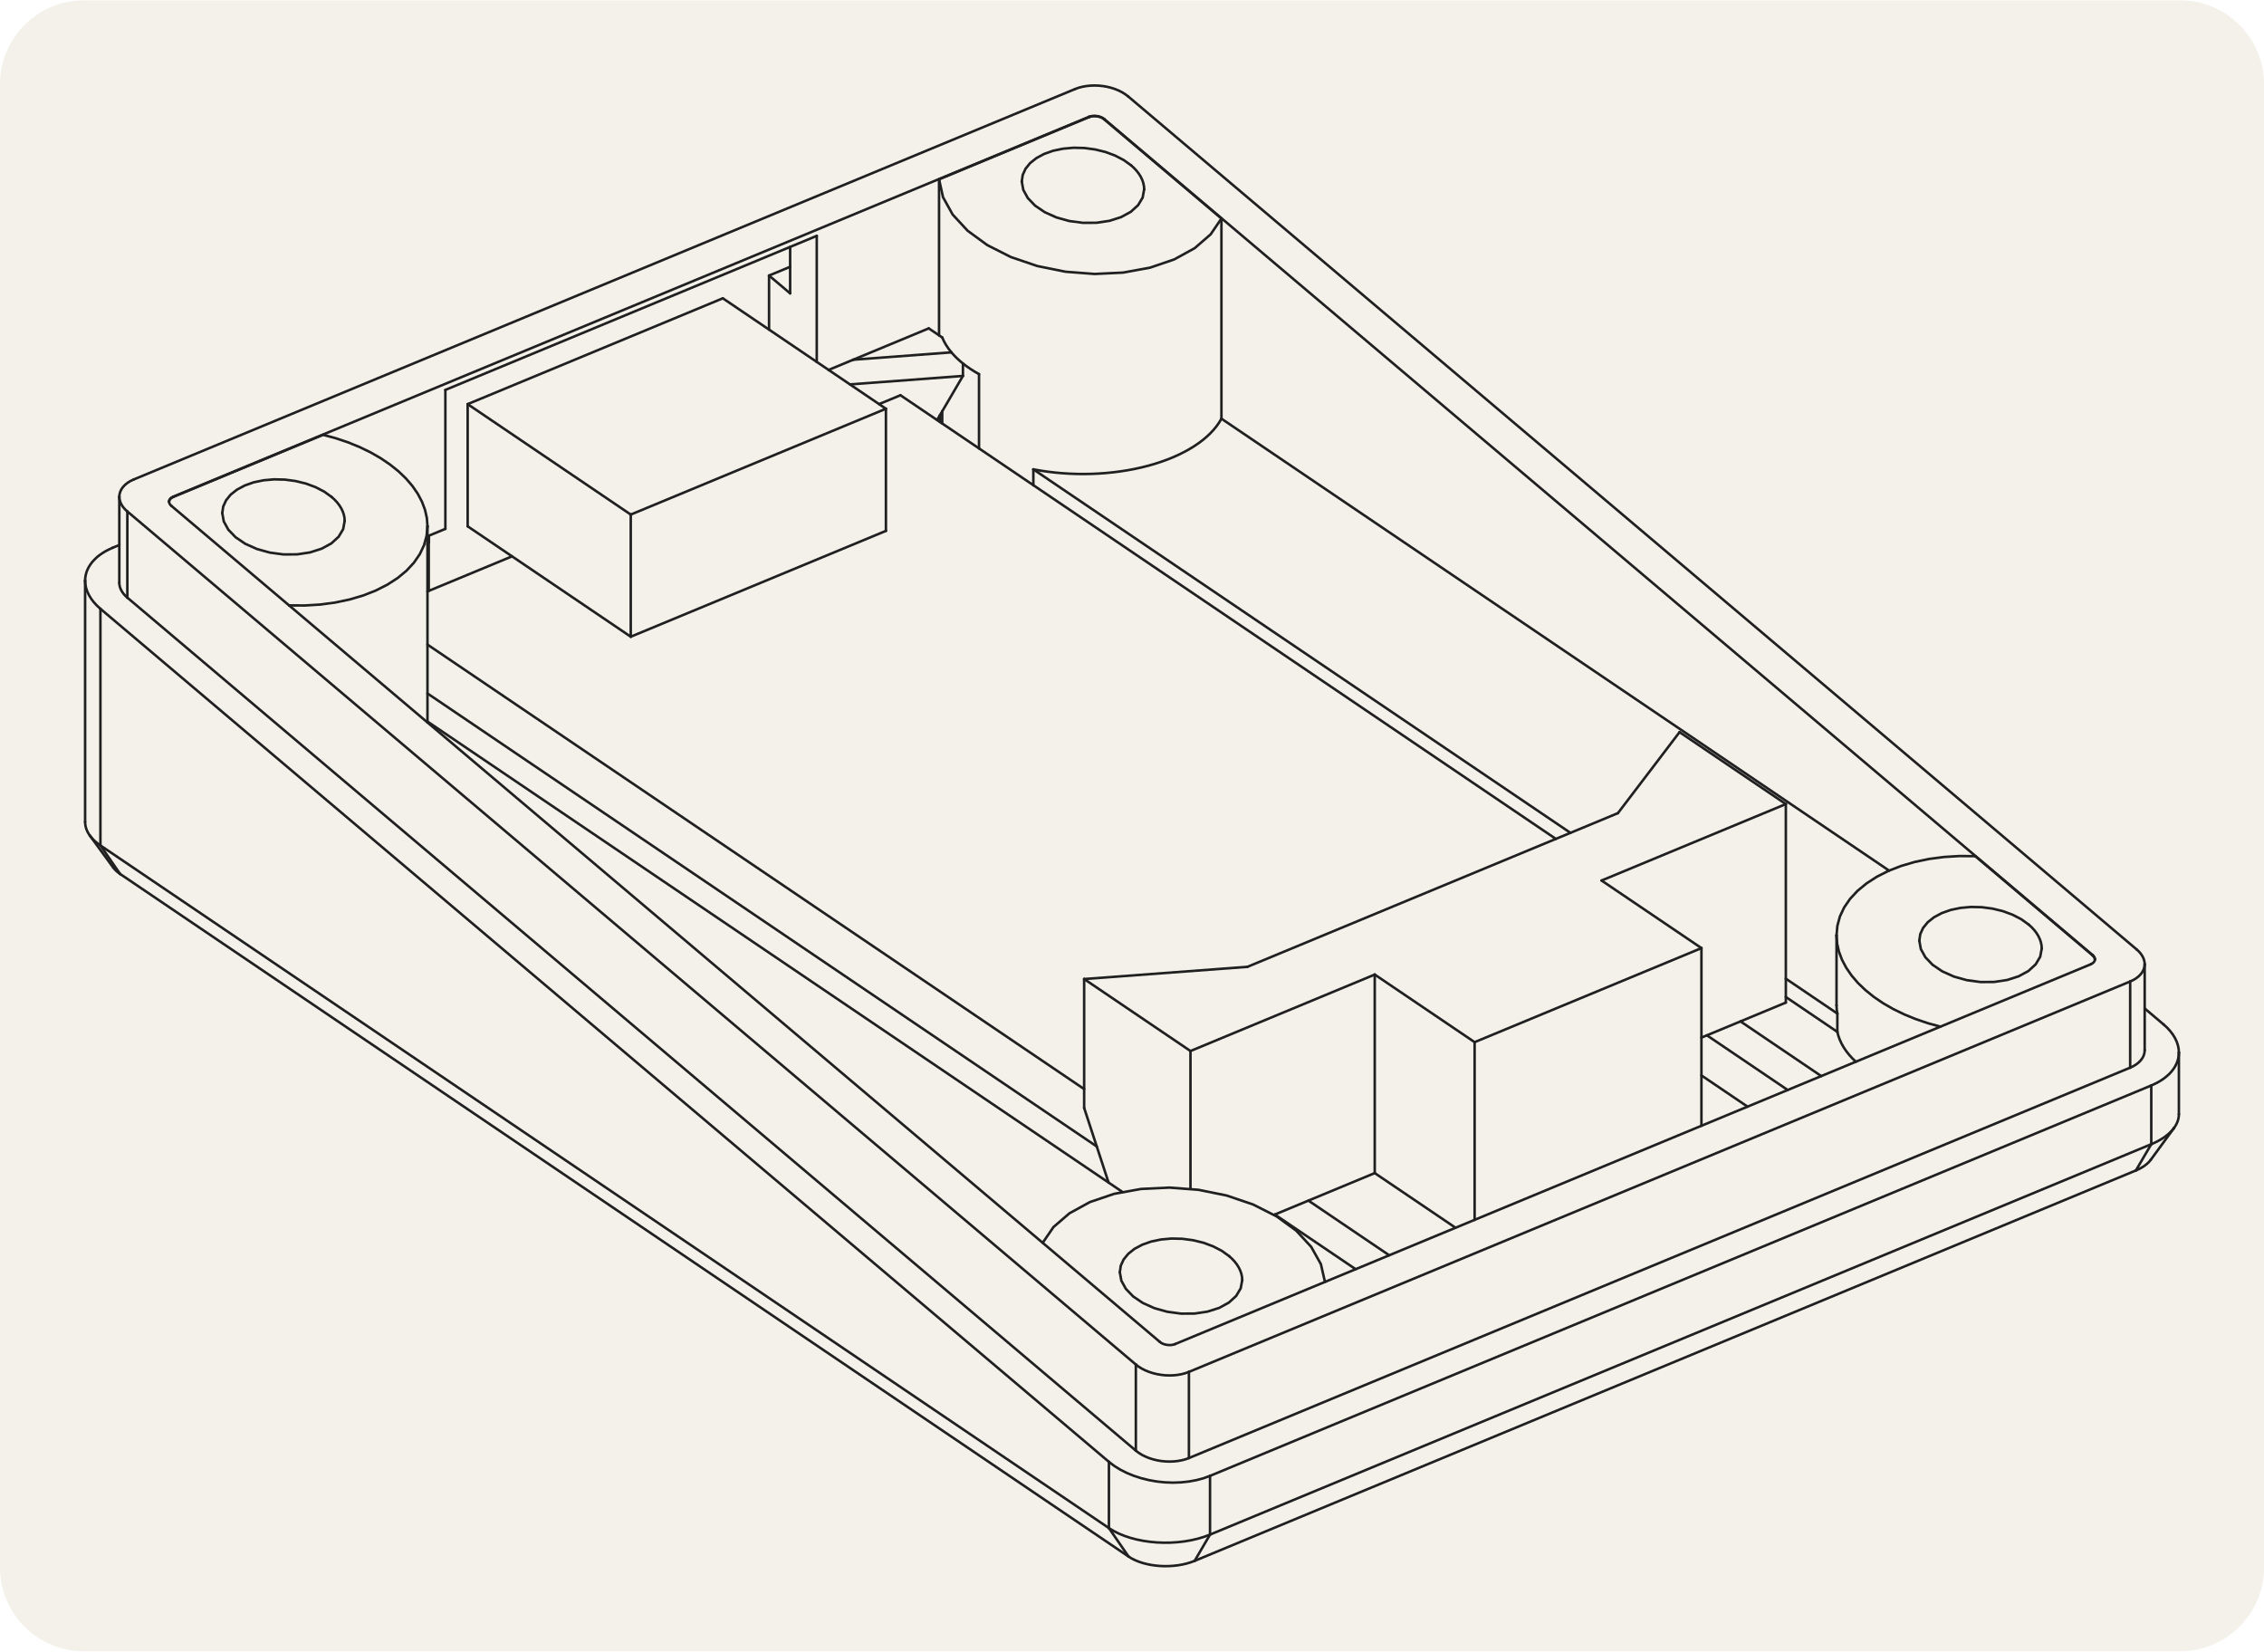
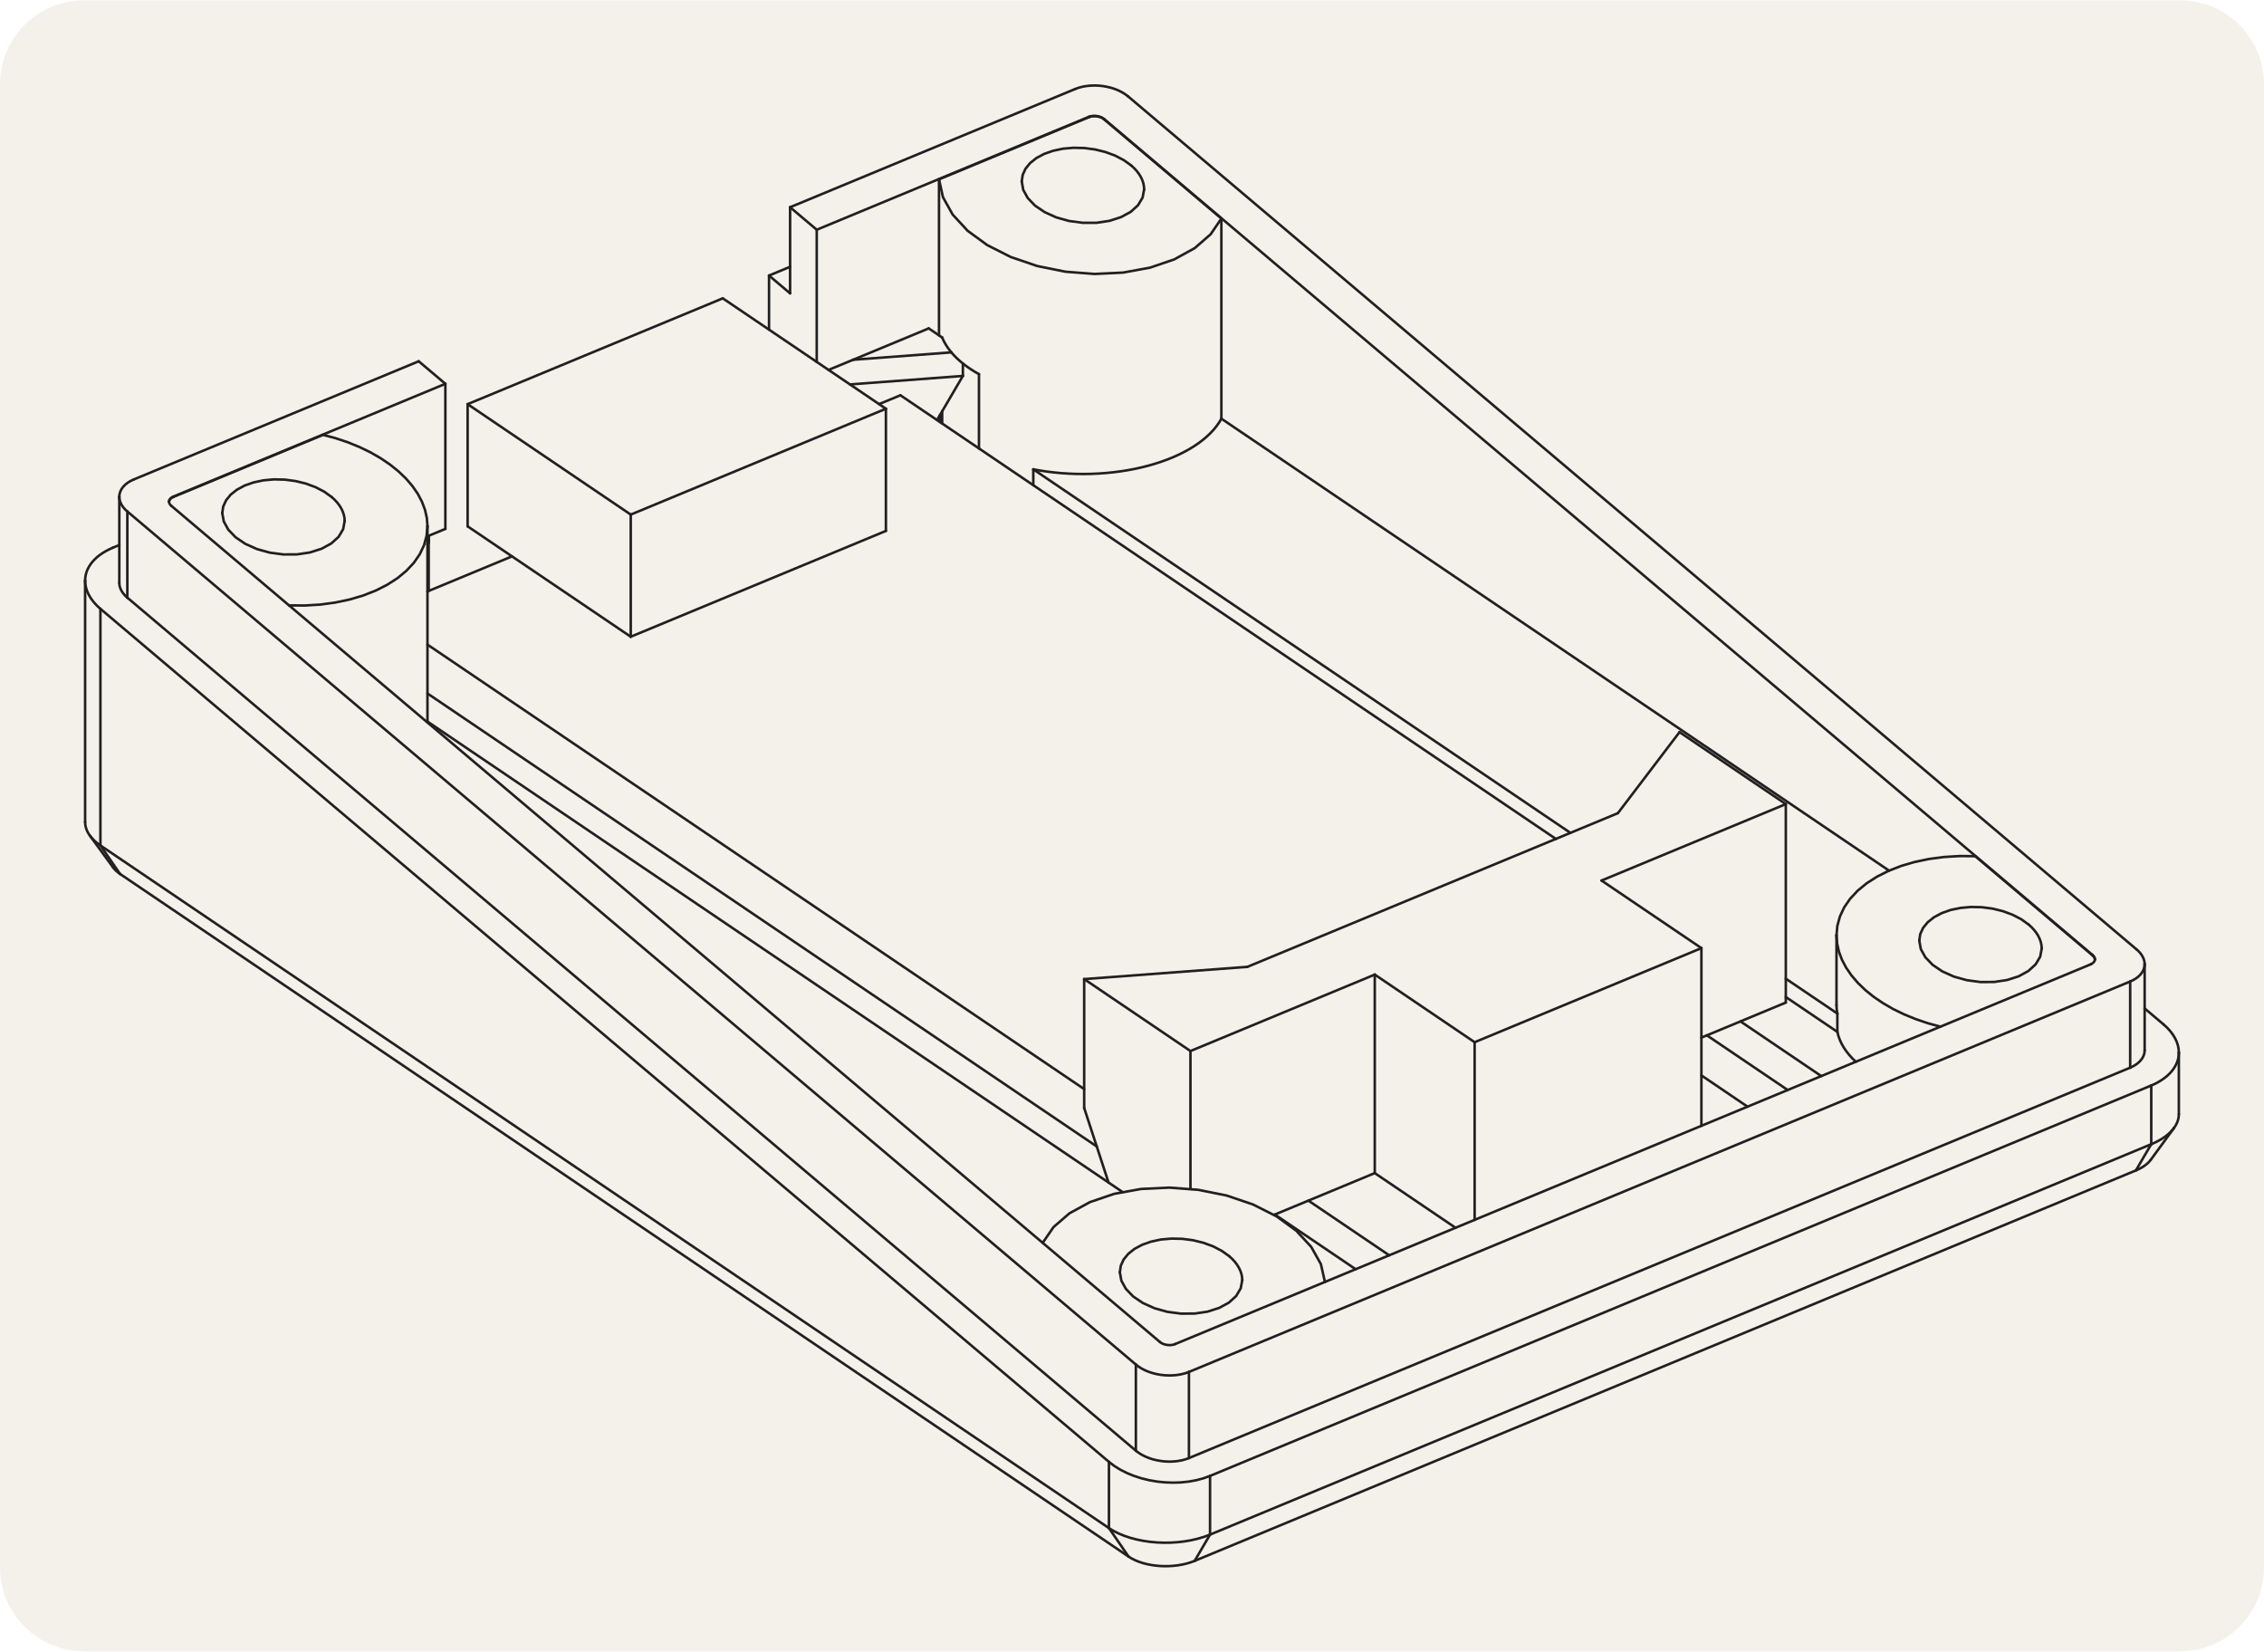
- <svg xmlns="http://www.w3.org/2000/svg" width="377px" height="275px" viewBox="-30.44 -23.83 62.882 45.848" version="1.1">
-   <rect x="-30.44" y="-23.83" width="62.882" height="45.848" rx="2.329" fill="#f4f1ea" />
+ <svg xmlns="http://www.w3.org/2000/svg" width="377px" height="275px" viewBox="-30.447 -23.839 62.883 45.849" version="1.1">
+   <rect x="-30.447" y="-23.839" width="62.883" height="45.849" rx="2.329" fill="#f4f1ea" />
  <g transform="scale(1,-1)" stroke-linecap="round">
    <g fill="none" stroke="rgb(32,32,32)" stroke-width="0.07" id="visible">
-       <line x1="3.168" y1="-18.778" x2="29.311" y2="-7.936" />
-       <line x1="3.168" y1="-17.147" x2="29.311" y2="-6.305" />
-       <path d="M 29.311,-7.936 A 2.0,1.06 0.0 0,1 29.944,-7.484" />
-       <path d="M 29.944,-7.484 A 2.0,1.06 0.0 0,1 30.078,-7.102" />
-       <path d="M 29.311,-6.305 Q 29.412,-6.262 29.504,-6.212 Q 29.594,-6.161 29.673,-6.103 Q 29.75,-6.044 29.816,-5.98 Q 29.846,-5.947 29.876,-5.914 Q 29.903,-5.88 29.929,-5.845 Q 29.952,-5.809 29.974,-5.774 Q 29.993,-5.737 30.011,-5.7 Q 30.026,-5.663 30.04,-5.625 Q 30.051,-5.586 30.061,-5.548 Q 30.068,-5.509 30.074,-5.47 Q 30.076,-5.431 30.078,-5.391" />
-       <path d="M 30.078,-5.391 C 30.079,-5.12 29.926,-4.84 29.653,-4.61" />
-       <line x1="2.741" y1="-19.507" x2="28.884" y2="-8.665" />
-       <line x1="-27.651" y1="6.933" x2="0.36" y2="-16.758" />
-       <path d="M -27.309,8.629 Q -27.41,8.585 -27.502,8.536 Q -27.592,8.484 -27.671,8.427 Q -27.709,8.397 -27.746,8.367 Q -27.816,8.304 -27.874,8.237 Q -27.901,8.203 -27.927,8.168 Q -27.95,8.133 -27.972,8.097 Q -27.991,8.06 -28.009,8.024 Q -28.024,7.986 -28.039,7.948 Q -28.049,7.91 -28.059,7.871 Q -28.066,7.832 -28.072,7.793 Q -28.074,7.754 -28.076,7.714" />
-       <path d="M -28.076,7.714 C -28.077,7.443 -27.925,7.164 -27.651,6.933" />
-       <line x1="-27.126" y1="8.704" x2="-27.309" y2="8.629" />
-       <path d="M -27.126,7.653 C -27.126,7.511 -27.047,7.364 -26.903,7.243" />
-       <line x1="1.108" y1="-16.447" x2="-26.903" y2="7.243" />
-       <path d="M 1.108,-16.447 L 1.186,-16.506 L 1.273,-16.561 L 1.369,-16.609 L 1.471,-16.651 L 1.579,-16.686 L 1.692,-16.714 L 1.808,-16.734 L 1.926,-16.746 L 2.043,-16.75 L 2.16,-16.746 L 2.273,-16.734 L 2.382,-16.714 L 2.486,-16.687 L 2.582,-16.652" />
-       <line x1="28.725" y1="-5.81" x2="2.582" y2="-16.652" />
-       <path d="M 28.725,-5.81 C 28.977,-5.707 29.129,-5.525 29.128,-5.33" />
-       <line x1="-8.494" y1="15.693" x2="-9.08" y2="16.188" />
-       <line x1="-8.494" y1="16.431" x2="-9.08" y2="16.188" />
-       <line x1="29.653" y1="-4.61" x2="29.128" y2="-4.166" />
-       <path d="M 0.36,-16.758 L 0.508,-16.87 L 0.674,-16.973 L 0.856,-17.065 L 1.051,-17.145 L 1.258,-17.212 L 1.473,-17.265 L 1.693,-17.304 L 1.917,-17.327 L 2.141,-17.335 L 2.363,-17.327 L 2.579,-17.304 L 2.787,-17.266 L 2.984,-17.214 L 3.168,-17.147" />
-       <path d="M 0.36,-18.597 A 2.0,1.06 0.0 0,1 3.168,-18.778" />
-       <path d="M 28.884,-8.665 A 1.307,0.693 0.0 0,1 29.297,-8.369" />
-       <path d="M 0.906,-19.388 A 1.307,0.693 0.0 0,1 2.741,-19.507" />
-       <line x1="-27.105" y1="-0.43" x2="0.906" y2="-19.388" />
-       <path d="M -27.295,-0.253 A 1.307,0.693 0.0 0,1 -27.105,-0.43" />
-       <line x1="-27.651" y1="0.361" x2="0.36" y2="-18.597" />
-       <path d="M -28.076,1.015 A 2.0,1.06 0.0 0,1 -27.942,0.632" />
-       <path d="M -27.942,0.632 A 2.0,1.06 0.0 0,1 -27.651,0.361" />
-       <line x1="-9.08" y1="14.686" x2="-9.08" y2="16.188" />
-       <line x1="-18.532" y1="8.774" x2="-18.532" y2="7.43" />
-       <line x1="-18.527" y1="8.784" x2="-18.532" y2="8.774" />
-       <line x1="-18.527" y1="8.964" x2="-18.527" y2="8.784" />
-       <line x1="-18.07" y1="9.153" x2="-18.07" y2="13.012" />
-       <line x1="-0.58" y1="21.368" x2="-26.723" y2="10.526" />
-       <line x1="-8.494" y1="15.693" x2="-8.494" y2="16.983" />
-       <path d="M -26.723,10.526 C -26.975,10.423 -27.127,10.241 -27.126,10.046" />
-       <path d="M -27.126,10.046 C -27.126,9.904 -27.047,9.757 -26.903,9.636" />
-       <line x1="-26.903" y1="9.636" x2="1.108" y2="-14.055" />
-       <path d="M 1.108,-14.055 L 1.186,-14.114 L 1.273,-14.168 L 1.369,-14.216 L 1.471,-14.258 L 1.579,-14.293 L 1.692,-14.321 L 1.808,-14.341 L 1.926,-14.354 L 2.043,-14.358 L 2.16,-14.354 L 2.273,-14.342 L 2.382,-14.322 L 2.486,-14.294 L 2.582,-14.259" />
-       <line x1="2.582" y1="-14.259" x2="28.725" y2="-3.417" />
-       <path d="M 28.725,-3.417 C 28.977,-3.314 29.129,-3.132 29.128,-2.938" />
-       <path d="M 29.128,-2.938 C 29.128,-2.795 29.049,-2.648 28.905,-2.527" />
-       <line x1="28.905" y1="-2.527" x2="0.894" y2="21.163" />
-       <path d="M 0.894,21.163 L 0.816,21.222 L 0.729,21.276 L 0.633,21.325 L 0.531,21.367 L 0.423,21.402 L 0.31,21.43 L 0.194,21.45 L 0.076,21.462 L -0.041,21.466 L -0.158,21.462 L -0.271,21.45 L -0.38,21.43 L -0.484,21.403 L -0.58,21.368" />
-       <line x1="-7.755" y1="13.789" x2="-7.755" y2="17.29" />
-       <line x1="7.212" y1="-11.407" x2="4.968" y2="-9.889" />
-       <line x1="-18.567" y1="8.723" x2="-18.532" y2="8.774" />
-       <line x1="-18.567" y1="8.731" x2="-18.527" y2="8.784" />
-       <line x1="-18.07" y1="9.153" x2="-18.567" y2="8.947" />
-       <line x1="-0.195" y1="20.595" x2="-0.195" y2="20.587" />
-       <line x1="-0.195" y1="20.587" x2="-4.358" y2="18.86" />
-       <line x1="-4.358" y1="14.527" x2="-4.358" y2="18.86" />
-       <line x1="-4.644" y1="14.721" x2="-6.744" y2="13.85" />
-       <line x1="-6.744" y1="13.85" x2="-7.426" y2="13.567" />
-       <line x1="-7.755" y1="17.29" x2="-18.07" y2="13.012" />
-       <line x1="-21.466" y1="11.765" x2="-25.629" y2="10.039" />
-       <line x1="-25.629" y1="10.047" x2="-25.629" y2="10.039" />
-       <line x1="-0.195" y1="20.595" x2="-25.629" y2="10.047" />
-       <line x1="2.197" y1="-13.487" x2="27.631" y2="-2.939" />
-       <path d="M 27.631,-2.939 C 27.703,-2.909 27.747,-2.857 27.746,-2.802" />
-       <path d="M 27.746,-2.802 Q 27.745,-2.739 27.683,-2.685" />
-       <line x1="27.683" y1="-2.685" x2="0.226" y2="20.537" />
-       <path d="M 0.226,20.537 C 0.13,20.621 -0.071,20.649 -0.195,20.595" />
-       <path d="M -25.629,10.047 C -25.701,10.018 -25.745,9.966 -25.744,9.91" />
-       <path d="M -25.744,9.91 Q -25.743,9.847 -25.681,9.793" />
-       <line x1="-25.681" y1="9.793" x2="1.776" y2="-13.428" />
-       <path d="M 1.776,-13.428 C 1.872,-13.513 2.073,-13.541 2.197,-13.487" />
-       <line x1="19.212" y1="-6.43" x2="16.969" y2="-4.912" />
-       <line x1="17.901" y1="-4.525" x2="20.145" y2="-6.044" />
-       <line x1="20.592" y1="-4.817" x2="19.161" y2="-3.848" />
-       <path d="M 20.592,-4.817 A 4.0,2.119 0.0 0,1 21.105,-5.645" />
-       <line x1="-3.695" y1="13.4" x2="-6.832" y2="13.165" />
-       <line x1="-4.413" y1="12.175" x2="-4.27" y2="12.418" />
-       <line x1="-4.27" y1="12.418" x2="-3.695" y2="13.4" />
-       <line x1="-4.015" y1="14.055" x2="-6.744" y2="13.85" />
-       <line x1="-3.695" y1="13.4" x2="-3.695" y2="13.745" />
-       <line x1="18.098" y1="-6.893" x2="16.817" y2="-6.026" />
-       <line x1="8.144" y1="-11.02" x2="5.901" y2="-9.502" />
-       <path d="M 6.36,-11.76 L 6.247,-11.266 L 5.977,-10.785 L 5.562,-10.337 L 5.016,-9.94 L 4.364,-9.61 L 3.63,-9.361 L 2.845,-9.202 L 2.041,-9.141 L 1.249,-9.179 L 0.503,-9.315 L -0.168,-9.543 L -0.737,-9.855 L -1.18,-10.237 L -1.48,-10.675" />
-       <line x1="0.734" y1="-9.261" x2="-18.567" y2="3.802" />
-       <path d="M -22.411,7.028 L -21.976,7.025 L -21.547,7.051 L -21.131,7.107 L -20.732,7.191 L -20.355,7.302 L -20.004,7.44 L -19.684,7.602 L -19.398,7.786 L -19.15,7.991 L -18.944,8.213 L -18.78,8.451 L -18.662,8.701 L -18.591,8.961 L -18.567,9.226" />
-       <path d="M -18.567,9.226 L -18.584,9.453 L -18.635,9.68 L -18.719,9.905 L -18.836,10.127 L -18.985,10.343 L -19.164,10.552 L -19.373,10.752 L -19.608,10.94 L -19.869,11.117 L -20.153,11.28 L -20.457,11.427 L -20.779,11.558 L -21.117,11.671 L -21.466,11.765" />
-       <path d="M 0.226,20.528 C 0.13,20.613 -0.071,20.641 -0.195,20.587" />
-       <line x1="0.226" y1="20.537" x2="0.226" y2="20.528" />
-       <path d="M -4.358,18.86 L -4.248,18.364 L -3.98,17.882 L -3.565,17.433 L -3.019,17.034 L -2.366,16.703 L -1.631,16.453 L -0.845,16.294 L -0.039,16.232 L 0.754,16.27 L 1.502,16.407 L 2.174,16.636 L 2.743,16.949 L 3.186,17.333 L 3.485,17.772" />
-       <line x1="3.485" y1="17.772" x2="0.226" y2="20.528" />
-       <path d="M 0.978,19.247 L 0.772,19.395 L 0.532,19.52 L 0.263,19.62 L -0.025,19.69 L -0.324,19.73 L -0.623,19.737 L -0.915,19.711 L -1.189,19.654 L -1.438,19.566 L -1.652,19.451 L -1.827,19.313 L -1.955,19.155 L -2.034,18.983 L -2.061,18.801" />
-       <path d="M -2.061,18.801 L -2.018,18.567 L -1.892,18.339 L -1.69,18.129 L -1.421,17.947 L -1.098,17.802 L -0.739,17.702 L -0.361,17.652 L 0.017,17.654 L 0.377,17.708 L 0.699,17.811 L 0.968,17.958 L 1.171,18.143 L 1.297,18.354 L 1.339,18.583" />
-       <path d="M 1.339,18.583 C 1.34,18.813 1.21,19.051 0.978,19.247" />
-       <line x1="3.485" y1="12.213" x2="3.485" y2="17.772" />
-       <path d="M -1.739,10.806 A 4.0,2.119 0.0 0,1 3.485,12.213" />
-       <line x1="-1.739" y1="10.365" x2="-1.739" y2="10.806" />
-       <line x1="-3.248" y1="11.387" x2="-3.248" y2="13.45" />
-       <path d="M -4.015,14.055 A 4.0,2.119 0.0 0,1 -3.248,13.45" />
-       <path d="M -4.27,14.468 A 4.0,2.119 0.0 0,1 -4.015,14.055" />
-       <line x1="-4.27" y1="12.078" x2="-4.27" y2="12.418" />
-       <line x1="-4.337" y1="12.123" x2="-4.337" y2="12.305" />
-       <line x1="-4.27" y1="14.468" x2="-4.644" y2="14.721" />
-       <path d="M -25.629,10.039 C -25.699,10.01 -25.743,9.96 -25.744,9.906" />
-       <path d="M -21.228,10.038 L -21.433,10.186 L -21.674,10.311 L -21.943,10.411 L -22.231,10.481 L -22.529,10.521 L -22.829,10.528 L -23.121,10.502 L -23.395,10.445 L -23.643,10.357 L -23.858,10.242 L -24.033,10.104 L -24.161,9.946 L -24.24,9.774 L -24.267,9.592" />
-       <path d="M -24.267,9.592 L -24.224,9.358 L -24.098,9.13 L -23.896,8.92 L -23.627,8.738 L -23.304,8.594 L -22.945,8.494 L -22.567,8.443 L -22.188,8.445 L -21.829,8.499 L -21.507,8.602 L -21.237,8.749 L -21.035,8.934 L -20.909,9.145 L -20.867,9.374" />
-       <path d="M -20.867,9.374 C -20.866,9.605 -20.995,9.842 -21.228,10.038" />
-       <line x1="27.683" y1="-2.685" x2="27.683" y2="-2.693" />
-       <path d="M 27.746,-2.806 Q 27.743,-2.745 27.683,-2.693" />
-       <line x1="27.683" y1="-2.693" x2="24.424" y2="0.063" />
-       <line x1="22.029" y1="-0.338" x2="3.485" y2="12.213" />
-       <line x1="20.592" y1="-4.817" x2="20.592" y2="-4.308" />
-       <line x1="20.592" y1="-4.308" x2="19.161" y2="-3.339" />
-       <line x1="13.178" y1="0.711" x2="-1.739" y2="10.806" />
-       <path d="M 24.424,0.063 L 23.987,0.067 L 23.558,0.041 L 23.141,-0.014 L 22.74,-0.098 L 22.362,-0.209 L 22.01,-0.346 L 21.689,-0.508 L 21.403,-0.693 L 21.154,-0.898 L 20.947,-1.12 L 20.783,-1.358 L 20.664,-1.609 L 20.593,-1.869 L 20.569,-2.135" />
-       <path d="M 20.569,-2.135 L 20.585,-2.361 L 20.636,-2.587 L 20.72,-2.812 L 20.837,-3.033 L 20.985,-3.249 L 21.163,-3.457 L 21.371,-3.656 L 21.605,-3.845 L 21.865,-4.022 L 22.147,-4.184 L 22.45,-4.331 L 22.771,-4.462 L 23.107,-4.576 L 23.455,-4.671" />
-       <path d="M 20.569,-4.076 A 4.0,2.119 0.0 0,1 20.592,-4.308" />
-       <path d="M 3.701,-11.046 L 3.496,-10.898 L 3.255,-10.773 L 2.987,-10.673 L 2.699,-10.603 L 2.4,-10.563 L 2.1,-10.556 L 1.809,-10.582 L 1.534,-10.639 L 1.286,-10.727 L 1.071,-10.842 L 0.897,-10.98 L 0.768,-11.138 L 0.689,-11.31 L 0.663,-11.492" />
-       <path d="M 0.663,-11.492 L 0.705,-11.726 L 0.831,-11.954 L 1.034,-12.164 L 1.303,-12.346 L 1.625,-12.49 L 1.984,-12.59 L 2.363,-12.641 L 2.741,-12.639 L 3.1,-12.585 L 3.423,-12.482 L 3.692,-12.334 L 3.894,-12.15 L 4.02,-11.939 L 4.063,-11.71" />
-       <path d="M 4.063,-11.71 C 4.063,-11.479 3.934,-11.242 3.701,-11.046" />
-       <path d="M 25.907,-1.837 L 25.702,-1.689 L 25.461,-1.564 L 25.192,-1.464 L 24.904,-1.394 L 24.606,-1.354 L 24.306,-1.347 L 24.014,-1.373 L 23.74,-1.43 L 23.492,-1.518 L 23.277,-1.633 L 23.103,-1.771 L 22.974,-1.929 L 22.895,-2.101 L 22.869,-2.283" />
-       <path d="M 22.869,-2.283 L 22.911,-2.517 L 23.037,-2.745 L 23.239,-2.955 L 23.509,-3.137 L 23.831,-3.281 L 24.19,-3.381 L 24.569,-3.432 L 24.947,-3.43 L 25.306,-3.376 L 25.628,-3.273 L 25.898,-3.126 L 26.1,-2.941 L 26.226,-2.73 L 26.269,-2.501" />
-       <path d="M 26.269,-2.501 C 26.269,-2.27 26.14,-2.033 25.907,-1.837" />
-       <line x1="2.625" y1="-5.348" x2="-0.328" y2="-3.349" />
-       <line x1="-0.328" y1="-3.349" x2="-0.328" y2="-6.929" />
-       <line x1="-0.328" y1="-6.929" x2="0.35" y2="-9.001" />
-       <line x1="2.625" y1="-9.176" x2="2.625" y2="-5.348" />
-       <line x1="2.625" y1="-5.348" x2="7.743" y2="-3.225" />
-       <line x1="10.517" y1="-5.102" x2="7.743" y2="-3.225" />
-       <line x1="10.517" y1="-5.102" x2="16.817" y2="-2.49" />
-       <line x1="16.817" y1="-2.49" x2="14.043" y2="-0.613" />
-       <line x1="14.043" y1="-0.613" x2="19.161" y2="1.51" />
-       <line x1="19.161" y1="1.51" x2="16.209" y2="3.508" />
-       <line x1="14.497" y1="1.258" x2="16.209" y2="3.508" />
-       <line x1="14.497" y1="1.258" x2="4.207" y2="-3.01" />
-       <line x1="-0.328" y1="-3.349" x2="4.207" y2="-3.01" />
-       <line x1="4.946" y1="-9.898" x2="7.743" y2="-8.738" />
-       <line x1="9.987" y1="-10.256" x2="7.743" y2="-8.738" />
-       <line x1="16.817" y1="-4.975" x2="19.161" y2="-4.003" />
-       <line x1="7.743" y1="-3.225" x2="7.743" y2="-8.738" />
-       <line x1="10.517" y1="-10.036" x2="10.517" y2="-5.102" />
-       <line x1="16.817" y1="-7.424" x2="16.817" y2="-2.49" />
-       <line x1="19.161" y1="-4.003" x2="19.161" y2="1.51" />
-       <line x1="-0.328" y1="-6.405" x2="-18.567" y2="5.939" />
-       <line x1="0.022" y1="-7.999" x2="-18.567" y2="4.582" />
-       <line x1="12.773" y1="0.543" x2="-5.43" y2="12.864" />
-       <line x1="-18.567" y1="7.416" x2="-16.218" y2="8.39" />
-       <line x1="-6.023" y1="12.618" x2="-5.43" y2="12.864" />
-       <line x1="-12.921" y1="6.158" x2="-12.921" y2="9.55" />
-       <line x1="-12.921" y1="9.55" x2="-17.451" y2="12.617" />
-       <line x1="-17.451" y1="9.224" x2="-17.451" y2="12.617" />
-       <line x1="-12.921" y1="6.158" x2="-17.451" y2="9.224" />
-       <line x1="-5.834" y1="9.097" x2="-5.834" y2="12.489" />
-       <line x1="-5.834" y1="12.489" x2="-10.364" y2="15.556" />
-       <line x1="-12.921" y1="6.158" x2="-5.834" y2="9.097" />
-       <line x1="-12.921" y1="9.55" x2="-5.834" y2="12.489" />
-       <line x1="-17.451" y1="12.617" x2="-10.364" y2="15.556" />
-       <line x1="29.311" y1="-7.936" x2="29.311" y2="-6.305" />
-       <line x1="3.168" y1="-18.778" x2="3.168" y2="-17.147" />
-       <line x1="2.741" y1="-19.507" x2="3.168" y2="-18.778" />
-       <line x1="28.884" y1="-8.665" x2="29.311" y2="-7.936" />
-       <line x1="0.36" y1="-18.597" x2="0.36" y2="-16.758" />
-       <line x1="0.906" y1="-19.388" x2="0.36" y2="-18.597" />
-       <line x1="-27.651" y1="0.361" x2="-27.651" y2="6.933" />
-       <line x1="-26.903" y1="7.243" x2="-26.903" y2="9.636" />
-       <line x1="1.108" y1="-16.447" x2="1.108" y2="-14.055" />
-       <line x1="2.582" y1="-16.652" x2="2.582" y2="-14.259" />
-       <line x1="28.725" y1="-5.81" x2="28.725" y2="-3.417" />
-       <line x1="-27.105" y1="-0.43" x2="-27.651" y2="0.361" />
-       <line x1="30.078" y1="-7.102" x2="30.078" y2="-5.391" />
-       <line x1="29.297" y1="-8.369" x2="29.944" y2="-7.484" />
-       <line x1="-28.076" y1="1.015" x2="-28.076" y2="7.714" />
-       <line x1="-27.126" y1="7.653" x2="-27.126" y2="10.046" />
-       <line x1="29.128" y1="-5.33" x2="29.128" y2="-2.938" />
-       <line x1="-27.295" y1="-0.253" x2="-27.942" y2="0.632" />
-       <line x1="-18.567" y1="3.776" x2="-18.567" y2="9.226" />
-       <line x1="20.569" y1="-4.076" x2="20.569" y2="-2.135" />
+       <line x1="3.162" y1="-18.77" x2="29.304" y2="-7.928" />
+       <line x1="3.162" y1="-17.14" x2="29.304" y2="-6.297" />
+       <path d="M 29.304,-7.928 A 2.0,1.06 -1.8750725181596793e-15 0,1 29.937,-7.476" />
+       <path d="M 29.937,-7.476 A 2.0,1.06 -1.8750725181596793e-15 0,1 30.071,-7.093" />
+       <path d="M 29.304,-6.297 Q 29.354,-6.275 29.404,-6.253 Q 29.499,-6.205 29.585,-6.151 Q 29.668,-6.096 29.741,-6.035 Q 29.811,-5.973 29.869,-5.906 Q 29.896,-5.871 29.922,-5.837 Q 29.945,-5.801 29.967,-5.765 Q 29.986,-5.729 30.005,-5.692 Q 30.019,-5.654 30.034,-5.617 Q 30.044,-5.578 30.055,-5.54 Q 30.061,-5.501 30.067,-5.462 Q 30.069,-5.422 30.071,-5.383" />
+       <path d="M 30.071,-5.383 C 30.072,-5.112 29.92,-4.832 29.646,-4.601" />
+       <line x1="2.735" y1="-19.499" x2="28.877" y2="-8.656" />
+       <line x1="-27.658" y1="6.941" x2="0.354" y2="-16.75" />
+       <path d="M -27.316,8.637 Q -27.417,8.593 -27.509,8.543 Q -27.599,8.492 -27.678,8.434 Q -27.716,8.404 -27.753,8.375 Q -27.823,8.312 -27.881,8.245 Q -27.908,8.211 -27.934,8.176 Q -27.957,8.141 -27.979,8.105 Q -27.998,8.068 -28.017,8.031 Q -28.031,7.994 -28.046,7.956 Q -28.056,7.918 -28.067,7.879 Q -28.073,7.84 -28.079,7.801 Q -28.081,7.762 -28.083,7.722" />
+       <path d="M -28.083,7.722 C -28.084,7.451 -27.932,7.172 -27.658,6.941" />
+       <line x1="-27.133" y1="8.712" x2="-27.316" y2="8.637" />
+       <path d="M -27.133,7.661 C -27.134,7.519 -27.054,7.372 -26.91,7.251" />
+       <line x1="1.102" y1="-16.44" x2="-26.91" y2="7.251" />
+       <path d="M 1.102,-16.44 L 1.18,-16.499 L 1.267,-16.553 L 1.362,-16.601 L 1.465,-16.643 L 1.573,-16.679 L 1.686,-16.706 L 1.802,-16.726 L 1.92,-16.739 L 2.037,-16.743 L 2.153,-16.739 L 2.267,-16.727 L 2.376,-16.707 L 2.48,-16.679 L 2.576,-16.644" />
+       <line x1="28.719" y1="-5.802" x2="2.576" y2="-16.644" />
+       <path d="M 28.719,-5.802 C 28.97,-5.698 29.123,-5.516 29.121,-5.322" />
+       <line x1="-8.502" y1="15.702" x2="-9.087" y2="16.197" />
+       <line x1="-8.502" y1="16.44" x2="-9.087" y2="16.197" />
+       <line x1="29.646" y1="-4.601" x2="29.121" y2="-4.157" />
+       <path d="M 0.354,-16.75 L 0.502,-16.863 L 0.668,-16.966 L 0.85,-17.058 L 1.045,-17.138 L 1.251,-17.205 L 1.466,-17.258 L 1.687,-17.296 L 1.911,-17.319 L 2.135,-17.327 L 2.356,-17.32 L 2.573,-17.297 L 2.781,-17.259 L 2.978,-17.206 L 3.162,-17.14" />
+       <path d="M 0.354,-18.589 A 2.0,1.06 -1.8750725181596793e-15 0,1 3.162,-18.77" />
+       <path d="M 28.877,-8.656 A 1.307,0.693 -1.8750725181596793e-15 0,1 29.291,-8.361" />
+       <path d="M 0.9,-19.381 A 1.307,0.693 -1.8750725181596793e-15 0,1 2.735,-19.499" />
+       <line x1="-27.113" y1="-0.422" x2="0.9" y2="-19.381" />
+       <path d="M -27.303,-0.245 A 1.307,0.693 -1.8750725181596793e-15 0,1 -27.113,-0.422" />
+       <line x1="-27.658" y1="0.369" x2="0.354" y2="-18.589" />
+       <path d="M -28.083,1.023 A 2.0,1.06 -1.8750725181596793e-15 0,1 -27.949,0.64" />
+       <path d="M -27.949,0.64 A 2.0,1.06 -1.8750725181596793e-15 0,1 -27.658,0.369" />
+       <line x1="-9.087" y1="14.695" x2="-9.087" y2="16.197" />
+       <line x1="-18.54" y1="8.782" x2="-18.54" y2="7.438" />
+       <line x1="-18.534" y1="8.792" x2="-18.54" y2="8.782" />
+       <line x1="-18.534" y1="8.972" x2="-18.534" y2="8.792" />
+       <line x1="-18.077" y1="9.161" x2="-18.077" y2="13.19" />
+       <line x1="-18.077" y1="13.19" x2="-18.817" y2="13.816" />
+       <line x1="-18.817" y1="13.816" x2="-26.731" y2="10.534" />
+       <path d="M -26.731,10.534 C -26.982,10.431 -27.135,10.249 -27.133,10.054" />
+       <path d="M -27.133,10.054 C -27.134,9.912 -27.054,9.765 -26.91,9.644" />
+       <line x1="-26.91" y1="9.644" x2="1.102" y2="-14.047" />
+       <path d="M 1.102,-14.047 L 1.18,-14.106 L 1.267,-14.161 L 1.362,-14.209 L 1.465,-14.251 L 1.573,-14.286 L 1.686,-14.314 L 1.802,-14.334 L 1.92,-14.346 L 2.037,-14.35 L 2.153,-14.346 L 2.267,-14.334 L 2.376,-14.314 L 2.48,-14.287 L 2.576,-14.252" />
+       <line x1="2.576" y1="-14.252" x2="28.719" y2="-3.409" />
+       <path d="M 28.719,-3.409 C 28.97,-3.306 29.123,-3.124 29.121,-2.929" />
+       <path d="M 29.121,-2.929 C 29.122,-2.787 29.042,-2.64 28.898,-2.519" />
+       <line x1="28.898" y1="-2.519" x2="0.886" y2="21.172" />
+       <path d="M 0.886,21.172 L 0.808,21.231 L 0.721,21.285 L 0.626,21.334 L 0.523,21.376 L 0.415,21.411 L 0.302,21.438 L 0.186,21.459 L 0.068,21.471 L -0.049,21.475 L -0.165,21.471 L -0.279,21.459 L -0.388,21.439 L -0.492,21.411 L -0.588,21.376" />
+       <line x1="-8.502" y1="15.702" x2="-8.502" y2="18.094" />
+       <line x1="-0.588" y1="21.376" x2="-8.502" y2="18.094" />
+       <line x1="-7.762" y1="13.798" x2="-7.762" y2="17.469" />
+       <line x1="-7.762" y1="17.469" x2="-8.502" y2="18.094" />
+       <line x1="7.206" y1="-11.399" x2="4.962" y2="-9.881" />
+       <line x1="-18.574" y1="8.731" x2="-18.54" y2="8.782" />
+       <line x1="-18.574" y1="8.739" x2="-18.534" y2="8.792" />
+       <line x1="-18.077" y1="9.161" x2="-18.574" y2="8.955" />
+       <line x1="-21.474" y1="11.773" x2="-25.637" y2="10.047" />
+       <line x1="-25.637" y1="10.055" x2="-25.637" y2="10.047" />
+       <line x1="-18.077" y1="13.19" x2="-25.637" y2="10.055" />
+       <path d="M -25.637,10.055 C -25.708,10.026 -25.752,9.974 -25.752,9.918" />
+       <path d="M -25.752,9.918 Q -25.751,9.855 -25.688,9.801" />
+       <line x1="-25.688" y1="9.801" x2="1.77" y2="-13.421" />
+       <path d="M 1.77,-13.421 C 1.866,-13.506 2.067,-13.533 2.191,-13.479" />
+       <line x1="2.191" y1="-13.479" x2="27.625" y2="-2.931" />
+       <path d="M 27.625,-2.931 C 27.696,-2.901 27.74,-2.849 27.74,-2.793" />
+       <path d="M 27.74,-2.793 Q 27.739,-2.73 27.676,-2.676" />
+       <line x1="27.676" y1="-2.676" x2="0.218" y2="20.545" />
+       <path d="M 0.218,20.545 C 0.122,20.63 -0.079,20.658 -0.203,20.604" />
+       <line x1="-0.203" y1="20.604" x2="-7.762" y2="17.469" />
+       <line x1="19.206" y1="-6.422" x2="16.962" y2="-4.904" />
+       <line x1="17.895" y1="-4.517" x2="20.138" y2="-6.035" />
+       <line x1="20.586" y1="-4.808" x2="19.154" y2="-3.84" />
+       <path d="M 20.586,-4.808 A 4.0,2.119 -1.8750725181596793e-15 0,1 21.098,-5.637" />
+       <line x1="-3.703" y1="13.409" x2="-6.84" y2="13.173" />
+       <line x1="-4.421" y1="12.184" x2="-4.278" y2="12.427" />
+       <line x1="-4.278" y1="12.427" x2="-3.703" y2="13.409" />
+       <line x1="-4.023" y1="14.063" x2="-6.752" y2="13.858" />
+       <line x1="-3.703" y1="13.409" x2="-3.703" y2="13.754" />
+       <line x1="-6.752" y1="13.858" x2="-7.434" y2="13.576" />
+       <line x1="-0.203" y1="20.604" x2="-0.203" y2="20.595" />
+       <line x1="-0.203" y1="20.595" x2="-4.366" y2="18.869" />
+       <line x1="-4.366" y1="14.536" x2="-4.366" y2="18.869" />
+       <line x1="-4.652" y1="14.729" x2="-6.752" y2="13.858" />
+       <line x1="18.091" y1="-6.885" x2="16.81" y2="-6.017" />
+       <line x1="8.138" y1="-11.013" x2="5.894" y2="-9.494" />
+       <path d="M 6.353,-11.753 L 6.241,-11.258 L 5.971,-10.777 L 5.555,-10.329 L 5.01,-9.932 L 4.357,-9.602 L 3.624,-9.353 L 2.839,-9.195 L 2.034,-9.133 L 1.243,-9.171 L 0.497,-9.307 L -0.174,-9.536 L -0.743,-9.847 L -1.186,-10.23 L -1.486,-10.667" />
+       <line x1="0.728" y1="-9.253" x2="-18.574" y2="3.81" />
+       <path d="M -22.418,7.036 L -21.983,7.033 L -21.554,7.059 L -21.138,7.115 L -20.739,7.199 L -20.362,7.31 L -20.011,7.448 L -19.691,7.61 L -19.405,7.794 L -19.158,7.999 L -18.951,8.221 L -18.787,8.459 L -18.669,8.709 L -18.598,8.969 L -18.574,9.234" />
+       <path d="M -18.574,9.234 L -18.591,9.461 L -18.642,9.688 L -18.726,9.913 L -18.843,10.135 L -18.992,10.351 L -19.172,10.56 L -19.38,10.759 L -19.615,10.948 L -19.876,11.125 L -20.16,11.288 L -20.464,11.435 L -20.786,11.566 L -21.124,11.679 L -21.474,11.773" />
+       <path d="M -25.637,10.047 C -25.706,10.018 -25.75,9.968 -25.752,9.914" />
+       <path d="M -21.235,10.046 L -21.441,10.194 L -21.681,10.319 L -21.95,10.419 L -22.238,10.489 L -22.537,10.529 L -22.836,10.536 L -23.128,10.51 L -23.402,10.452 L -23.651,10.365 L -23.865,10.25 L -24.04,10.112 L -24.168,9.954 L -24.247,9.782 L -24.274,9.6" />
+       <path d="M -24.274,9.6 L -24.231,9.366 L -24.105,9.138 L -23.903,8.928 L -23.634,8.746 L -23.311,8.601 L -22.952,8.501 L -22.574,8.451 L -22.195,8.453 L -21.836,8.507 L -21.514,8.61 L -21.245,8.757 L -21.042,8.941 L -20.916,9.153 L -20.874,9.382" />
+       <path d="M -20.874,9.382 C -20.873,9.612 -21.003,9.85 -21.235,10.046" />
+       <line x1="27.676" y1="-2.676" x2="27.676" y2="-2.685" />
+       <path d="M 27.74,-2.798 Q 27.736,-2.737 27.676,-2.685" />
+       <line x1="27.676" y1="-2.685" x2="24.417" y2="0.071" />
+       <line x1="22.022" y1="-0.33" x2="3.477" y2="12.222" />
+       <line x1="3.477" y1="12.222" x2="3.477" y2="17.781" />
+       <line x1="3.477" y1="17.781" x2="0.218" y2="20.537" />
+       <line x1="0.218" y1="20.545" x2="0.218" y2="20.537" />
+       <path d="M 0.218,20.537 C 0.122,20.622 -0.079,20.649 -0.203,20.595" />
+       <line x1="-4.278" y1="14.476" x2="-4.652" y2="14.729" />
+       <line x1="-4.345" y1="12.132" x2="-4.345" y2="12.313" />
+       <path d="M -4.366,18.869 L -4.256,18.373 L -3.987,17.891 L -3.572,17.441 L -3.027,17.043 L -2.373,16.712 L -1.639,16.462 L -0.852,16.303 L -0.046,16.241 L 0.747,16.279 L 1.495,16.416 L 2.167,16.645 L 2.736,16.958 L 3.178,17.342 L 3.477,17.781" />
+       <path d="M -1.747,10.815 A 4.0,2.119 -1.8750725181596793e-15 0,1 3.477,12.222" />
+       <line x1="-1.747" y1="10.374" x2="-1.747" y2="10.815" />
+       <line x1="-3.256" y1="11.395" x2="-3.256" y2="13.458" />
+       <path d="M -4.023,14.063 A 4.0,2.119 -1.8750725181596793e-15 0,1 -3.256,13.458" />
+       <path d="M -4.278,14.476 A 4.0,2.119 -1.8750725181596793e-15 0,1 -4.023,14.063" />
+       <line x1="-4.278" y1="12.087" x2="-4.278" y2="12.427" />
+       <line x1="20.586" y1="-4.808" x2="20.586" y2="-4.299" />
+       <line x1="20.586" y1="-4.299" x2="19.154" y2="-3.331" />
+       <line x1="13.171" y1="0.719" x2="-1.747" y2="10.815" />
+       <path d="M 24.417,0.071 L 23.981,0.075 L 23.551,0.049 L 23.134,-0.006 L 22.734,-0.089 L 22.355,-0.201 L 22.004,-0.338 L 21.683,-0.5 L 21.396,-0.684 L 21.148,-0.889 L 20.94,-1.112 L 20.776,-1.35 L 20.658,-1.601 L 20.586,-1.861 L 20.562,-2.127" />
+       <path d="M 20.562,-2.127 L 20.579,-2.353 L 20.629,-2.579 L 20.713,-2.804 L 20.83,-3.025 L 20.978,-3.24 L 21.157,-3.449 L 21.364,-3.648 L 21.598,-3.837 L 21.858,-4.013 L 22.14,-4.176 L 22.443,-4.323 L 22.764,-4.454 L 23.1,-4.568 L 23.449,-4.663" />
+       <path d="M 20.562,-4.068 A 4.0,2.119 -1.8750725181596793e-15 0,1 20.586,-4.299" />
+       <path d="M 0.97,19.256 L 0.765,19.403 L 0.524,19.529 L 0.255,19.628 L -0.033,19.699 L -0.331,19.738 L -0.631,19.745 L -0.923,19.72 L -1.197,19.662 L -1.445,19.575 L -1.66,19.46 L -1.835,19.321 L -1.963,19.164 L -2.042,18.991 L -2.068,18.81" />
+       <path d="M -2.068,18.81 L -2.026,18.576 L -1.9,18.348 L -1.698,18.138 L -1.428,17.956 L -1.106,17.811 L -0.747,17.711 L -0.368,17.661 L 0.01,17.662 L 0.369,17.716 L 0.691,17.82 L 0.961,17.967 L 1.163,18.151 L 1.289,18.363 L 1.332,18.592" />
+       <path d="M 1.332,18.592 C 1.332,18.822 1.203,19.06 0.97,19.256" />
+       <path d="M 3.695,-11.038 L 3.49,-10.891 L 3.249,-10.765 L 2.98,-10.666 L 2.692,-10.595 L 2.394,-10.556 L 2.094,-10.549 L 1.802,-10.574 L 1.528,-10.632 L 1.28,-10.719 L 1.065,-10.834 L 0.891,-10.972 L 0.762,-11.13 L 0.683,-11.303 L 0.657,-11.484" />
+       <path d="M 0.657,-11.484 L 0.699,-11.718 L 0.825,-11.946 L 1.027,-12.156 L 1.297,-12.338 L 1.619,-12.483 L 1.978,-12.583 L 2.357,-12.633 L 2.735,-12.631 L 3.094,-12.578 L 3.416,-12.474 L 3.686,-12.327 L 3.888,-12.143 L 4.014,-11.931 L 4.057,-11.702" />
+       <path d="M 4.057,-11.702 C 4.057,-11.472 3.928,-11.234 3.695,-11.038" />
+       <path d="M 25.9,-1.828 L 25.695,-1.681 L 25.454,-1.556 L 25.186,-1.456 L 24.898,-1.385 L 24.599,-1.346 L 24.299,-1.339 L 24.008,-1.365 L 23.733,-1.422 L 23.485,-1.51 L 23.27,-1.624 L 23.096,-1.763 L 22.967,-1.921 L 22.888,-2.093 L 22.862,-2.274" />
+       <path d="M 22.862,-2.274 L 22.904,-2.509 L 23.03,-2.736 L 23.233,-2.947 L 23.502,-3.129 L 23.824,-3.273 L 24.184,-3.373 L 24.562,-3.424 L 24.94,-3.422 L 25.299,-3.368 L 25.622,-3.265 L 25.891,-3.117 L 26.093,-2.933 L 26.219,-2.721 L 26.262,-2.493" />
+       <path d="M 26.262,-2.493 C 26.262,-2.262 26.133,-2.025 25.9,-1.828" />
+       <line x1="2.618" y1="-5.34" x2="-0.334" y2="-3.342" />
+       <line x1="-0.334" y1="-3.342" x2="-0.334" y2="-6.921" />
+       <line x1="-0.334" y1="-6.921" x2="0.343" y2="-8.993" />
+       <line x1="2.618" y1="-9.168" x2="2.618" y2="-5.34" />
+       <line x1="2.618" y1="-5.34" x2="7.737" y2="-3.217" />
+       <line x1="10.511" y1="-5.095" x2="7.737" y2="-3.217" />
+       <line x1="10.511" y1="-5.095" x2="16.81" y2="-2.482" />
+       <line x1="16.81" y1="-2.482" x2="14.036" y2="-0.605" />
+       <line x1="14.036" y1="-0.605" x2="19.154" y2="1.518" />
+       <line x1="19.154" y1="1.518" x2="16.202" y2="3.517" />
+       <line x1="14.49" y1="1.266" x2="16.202" y2="3.517" />
+       <line x1="14.49" y1="1.266" x2="4.2" y2="-3.002" />
+       <line x1="-0.334" y1="-3.342" x2="4.2" y2="-3.002" />
+       <line x1="4.939" y1="-9.89" x2="7.737" y2="-8.73" />
+       <line x1="9.98" y1="-10.248" x2="7.737" y2="-8.73" />
+       <line x1="16.81" y1="-4.967" x2="19.154" y2="-3.994" />
+       <line x1="7.737" y1="-3.217" x2="7.737" y2="-8.73" />
+       <line x1="10.511" y1="-10.029" x2="10.511" y2="-5.095" />
+       <line x1="16.81" y1="-7.416" x2="16.81" y2="-2.482" />
+       <line x1="19.154" y1="-3.994" x2="19.154" y2="1.518" />
+       <line x1="-0.334" y1="-6.397" x2="-18.574" y2="5.947" />
+       <line x1="0.016" y1="-7.991" x2="-18.574" y2="4.59" />
+       <line x1="12.767" y1="0.551" x2="-5.438" y2="12.872" />
+       <line x1="-18.574" y1="7.424" x2="-16.226" y2="8.398" />
+       <line x1="-6.031" y1="12.626" x2="-5.438" y2="12.872" />
+       <line x1="-12.928" y1="6.166" x2="-12.928" y2="9.558" />
+       <line x1="-12.928" y1="9.558" x2="-17.459" y2="12.625" />
+       <line x1="-17.459" y1="9.232" x2="-17.459" y2="12.625" />
+       <line x1="-12.928" y1="6.166" x2="-17.459" y2="9.232" />
+       <line x1="-5.841" y1="9.105" x2="-5.841" y2="12.498" />
+       <line x1="-5.841" y1="12.498" x2="-10.372" y2="15.564" />
+       <line x1="-12.928" y1="6.166" x2="-5.841" y2="9.105" />
+       <line x1="-12.928" y1="9.558" x2="-5.841" y2="12.498" />
+       <line x1="-17.459" y1="12.625" x2="-10.372" y2="15.564" />
+       <line x1="29.304" y1="-7.928" x2="29.304" y2="-6.297" />
+       <line x1="3.162" y1="-18.77" x2="3.162" y2="-17.14" />
+       <line x1="2.735" y1="-19.499" x2="3.162" y2="-18.77" />
+       <line x1="28.877" y1="-8.656" x2="29.304" y2="-7.928" />
+       <line x1="0.354" y1="-18.589" x2="0.354" y2="-16.75" />
+       <line x1="0.9" y1="-19.381" x2="0.354" y2="-18.589" />
+       <line x1="-27.658" y1="0.369" x2="-27.658" y2="6.941" />
+       <line x1="-26.91" y1="7.251" x2="-26.91" y2="9.644" />
+       <line x1="1.102" y1="-16.44" x2="1.102" y2="-14.047" />
+       <line x1="2.576" y1="-16.644" x2="2.576" y2="-14.252" />
+       <line x1="28.719" y1="-5.802" x2="28.719" y2="-3.409" />
+       <line x1="-27.113" y1="-0.422" x2="-27.658" y2="0.369" />
+       <line x1="30.071" y1="-7.093" x2="30.071" y2="-5.383" />
+       <line x1="29.291" y1="-8.361" x2="29.937" y2="-7.476" />
+       <line x1="-28.083" y1="1.023" x2="-28.083" y2="7.722" />
+       <line x1="-27.133" y1="7.661" x2="-27.133" y2="10.054" />
+       <line x1="29.121" y1="-5.322" x2="29.121" y2="-2.929" />
+       <line x1="-27.303" y1="-0.245" x2="-27.949" y2="0.64" />
+       <line x1="-18.574" y1="3.784" x2="-18.574" y2="9.234" />
+       <line x1="20.562" y1="-4.068" x2="20.562" y2="-2.127" />
    </g>
  </g>
</svg>
